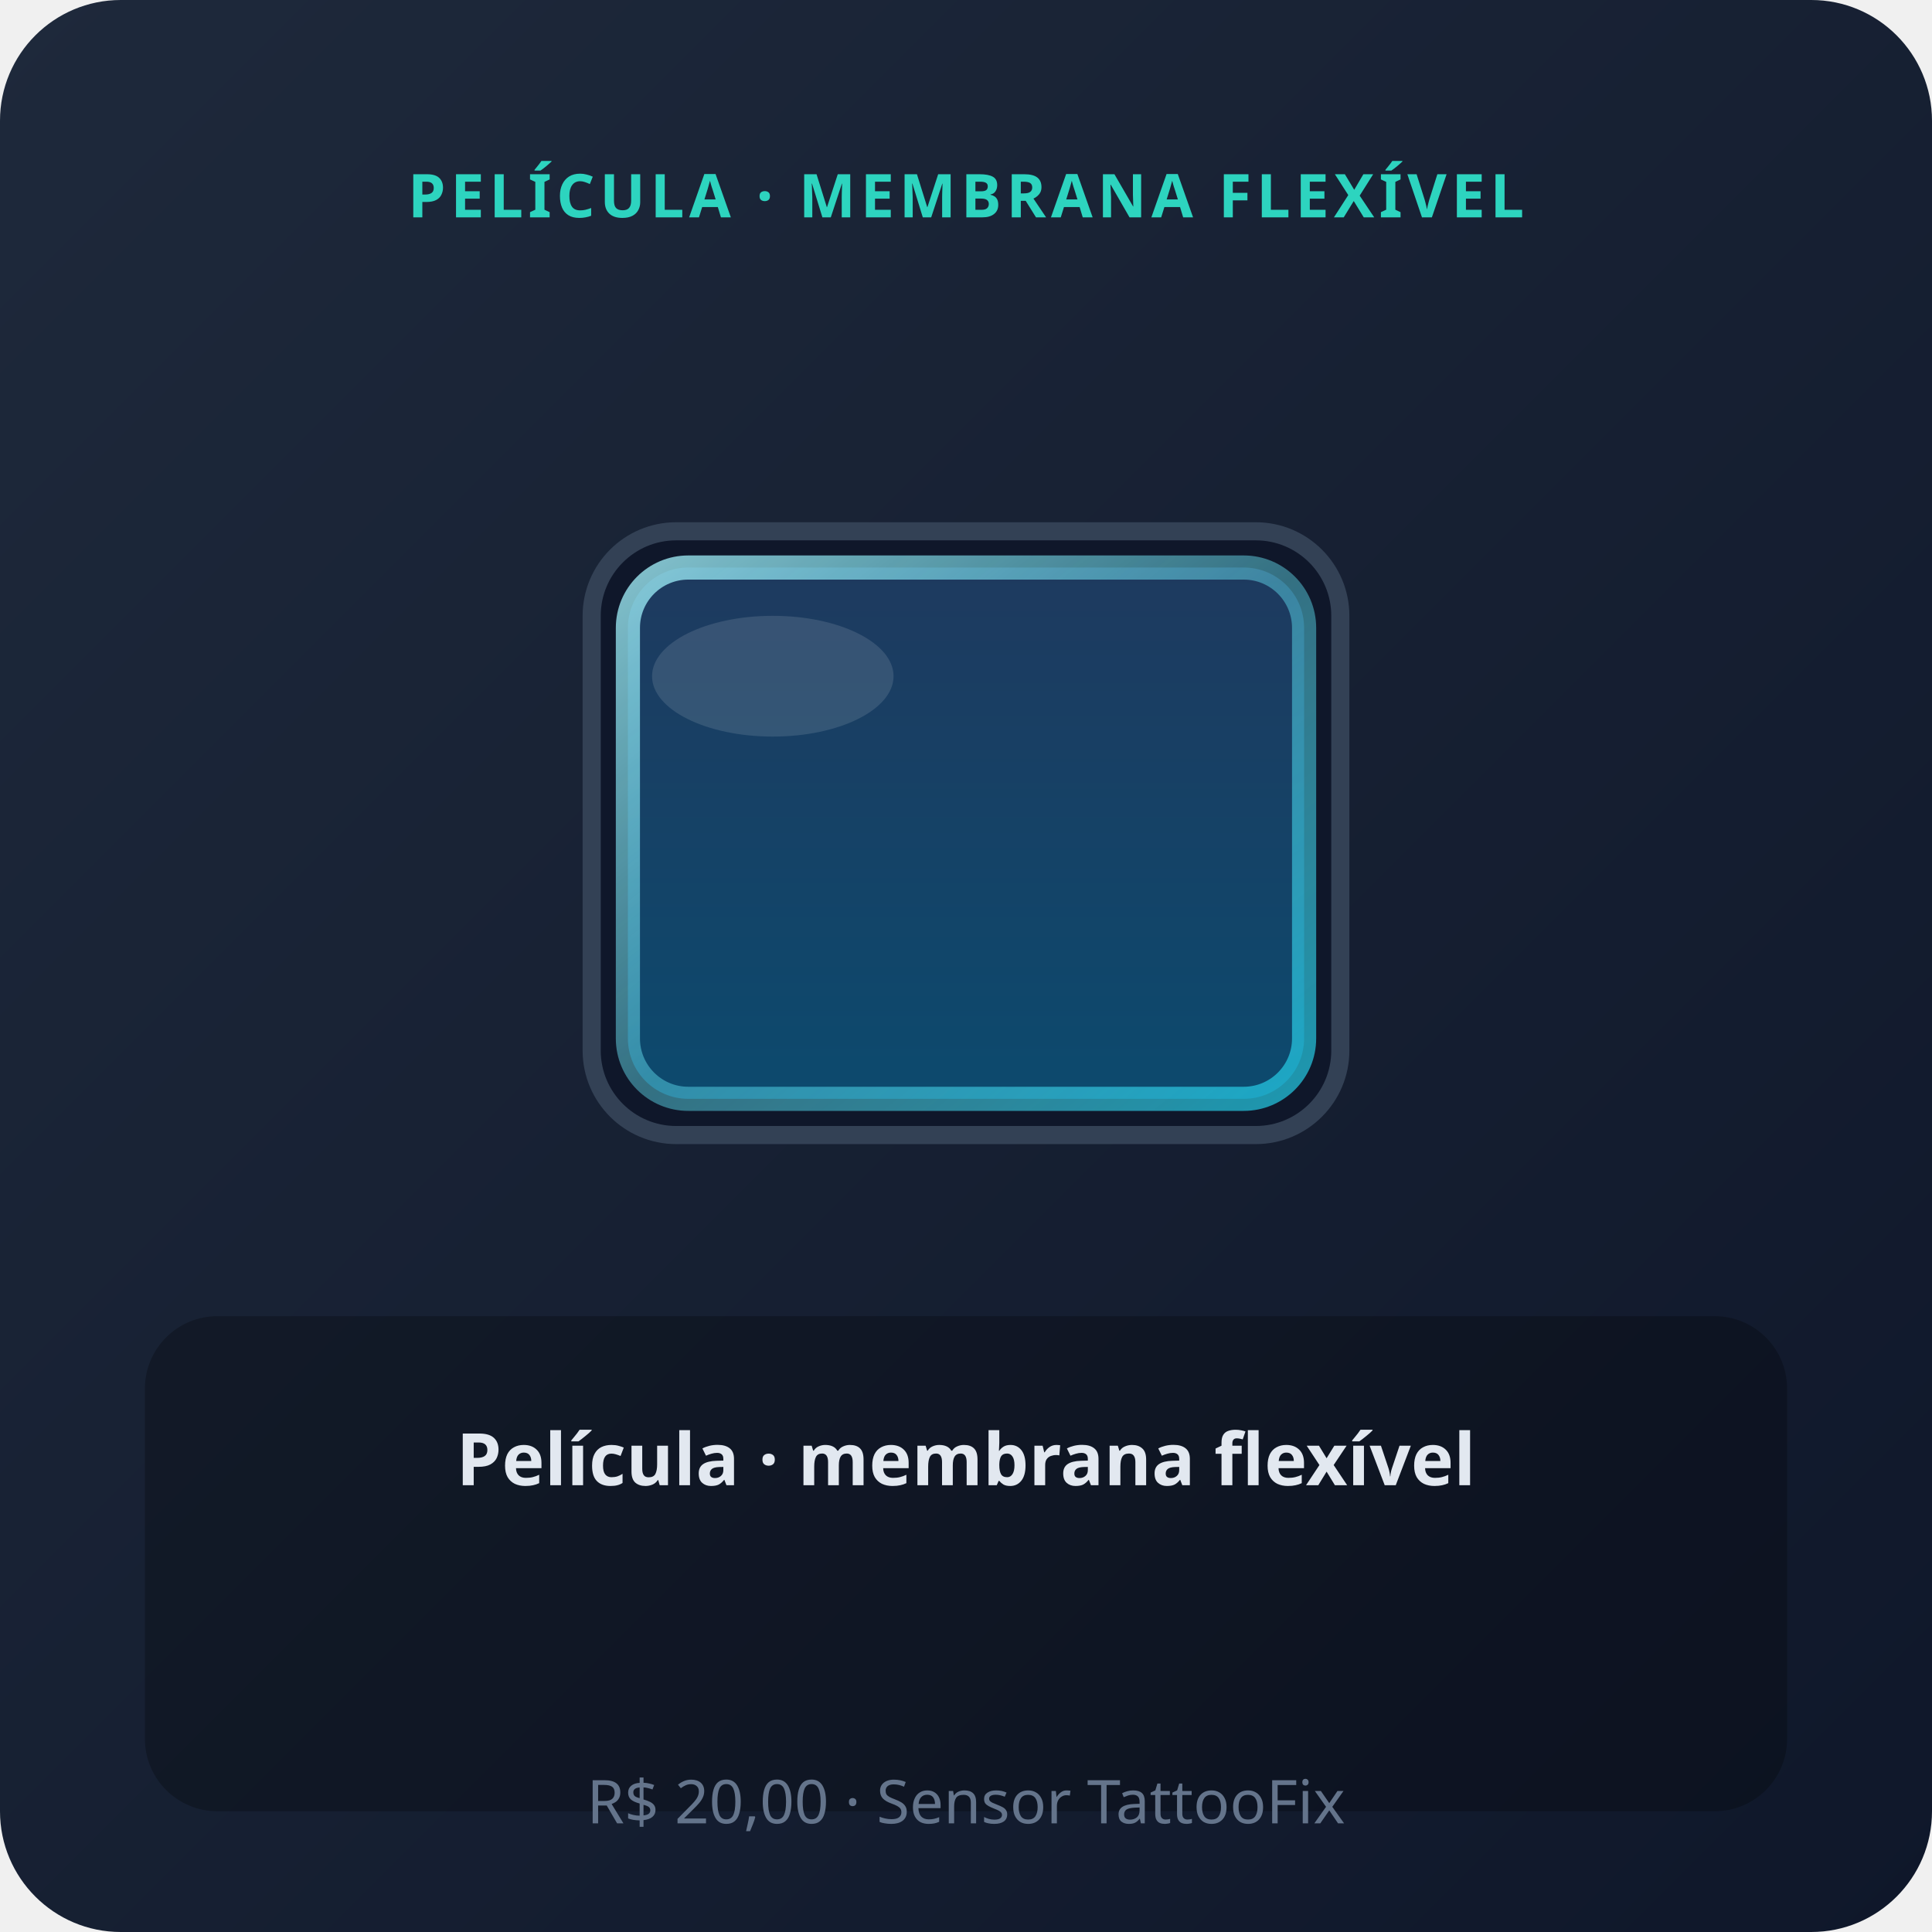
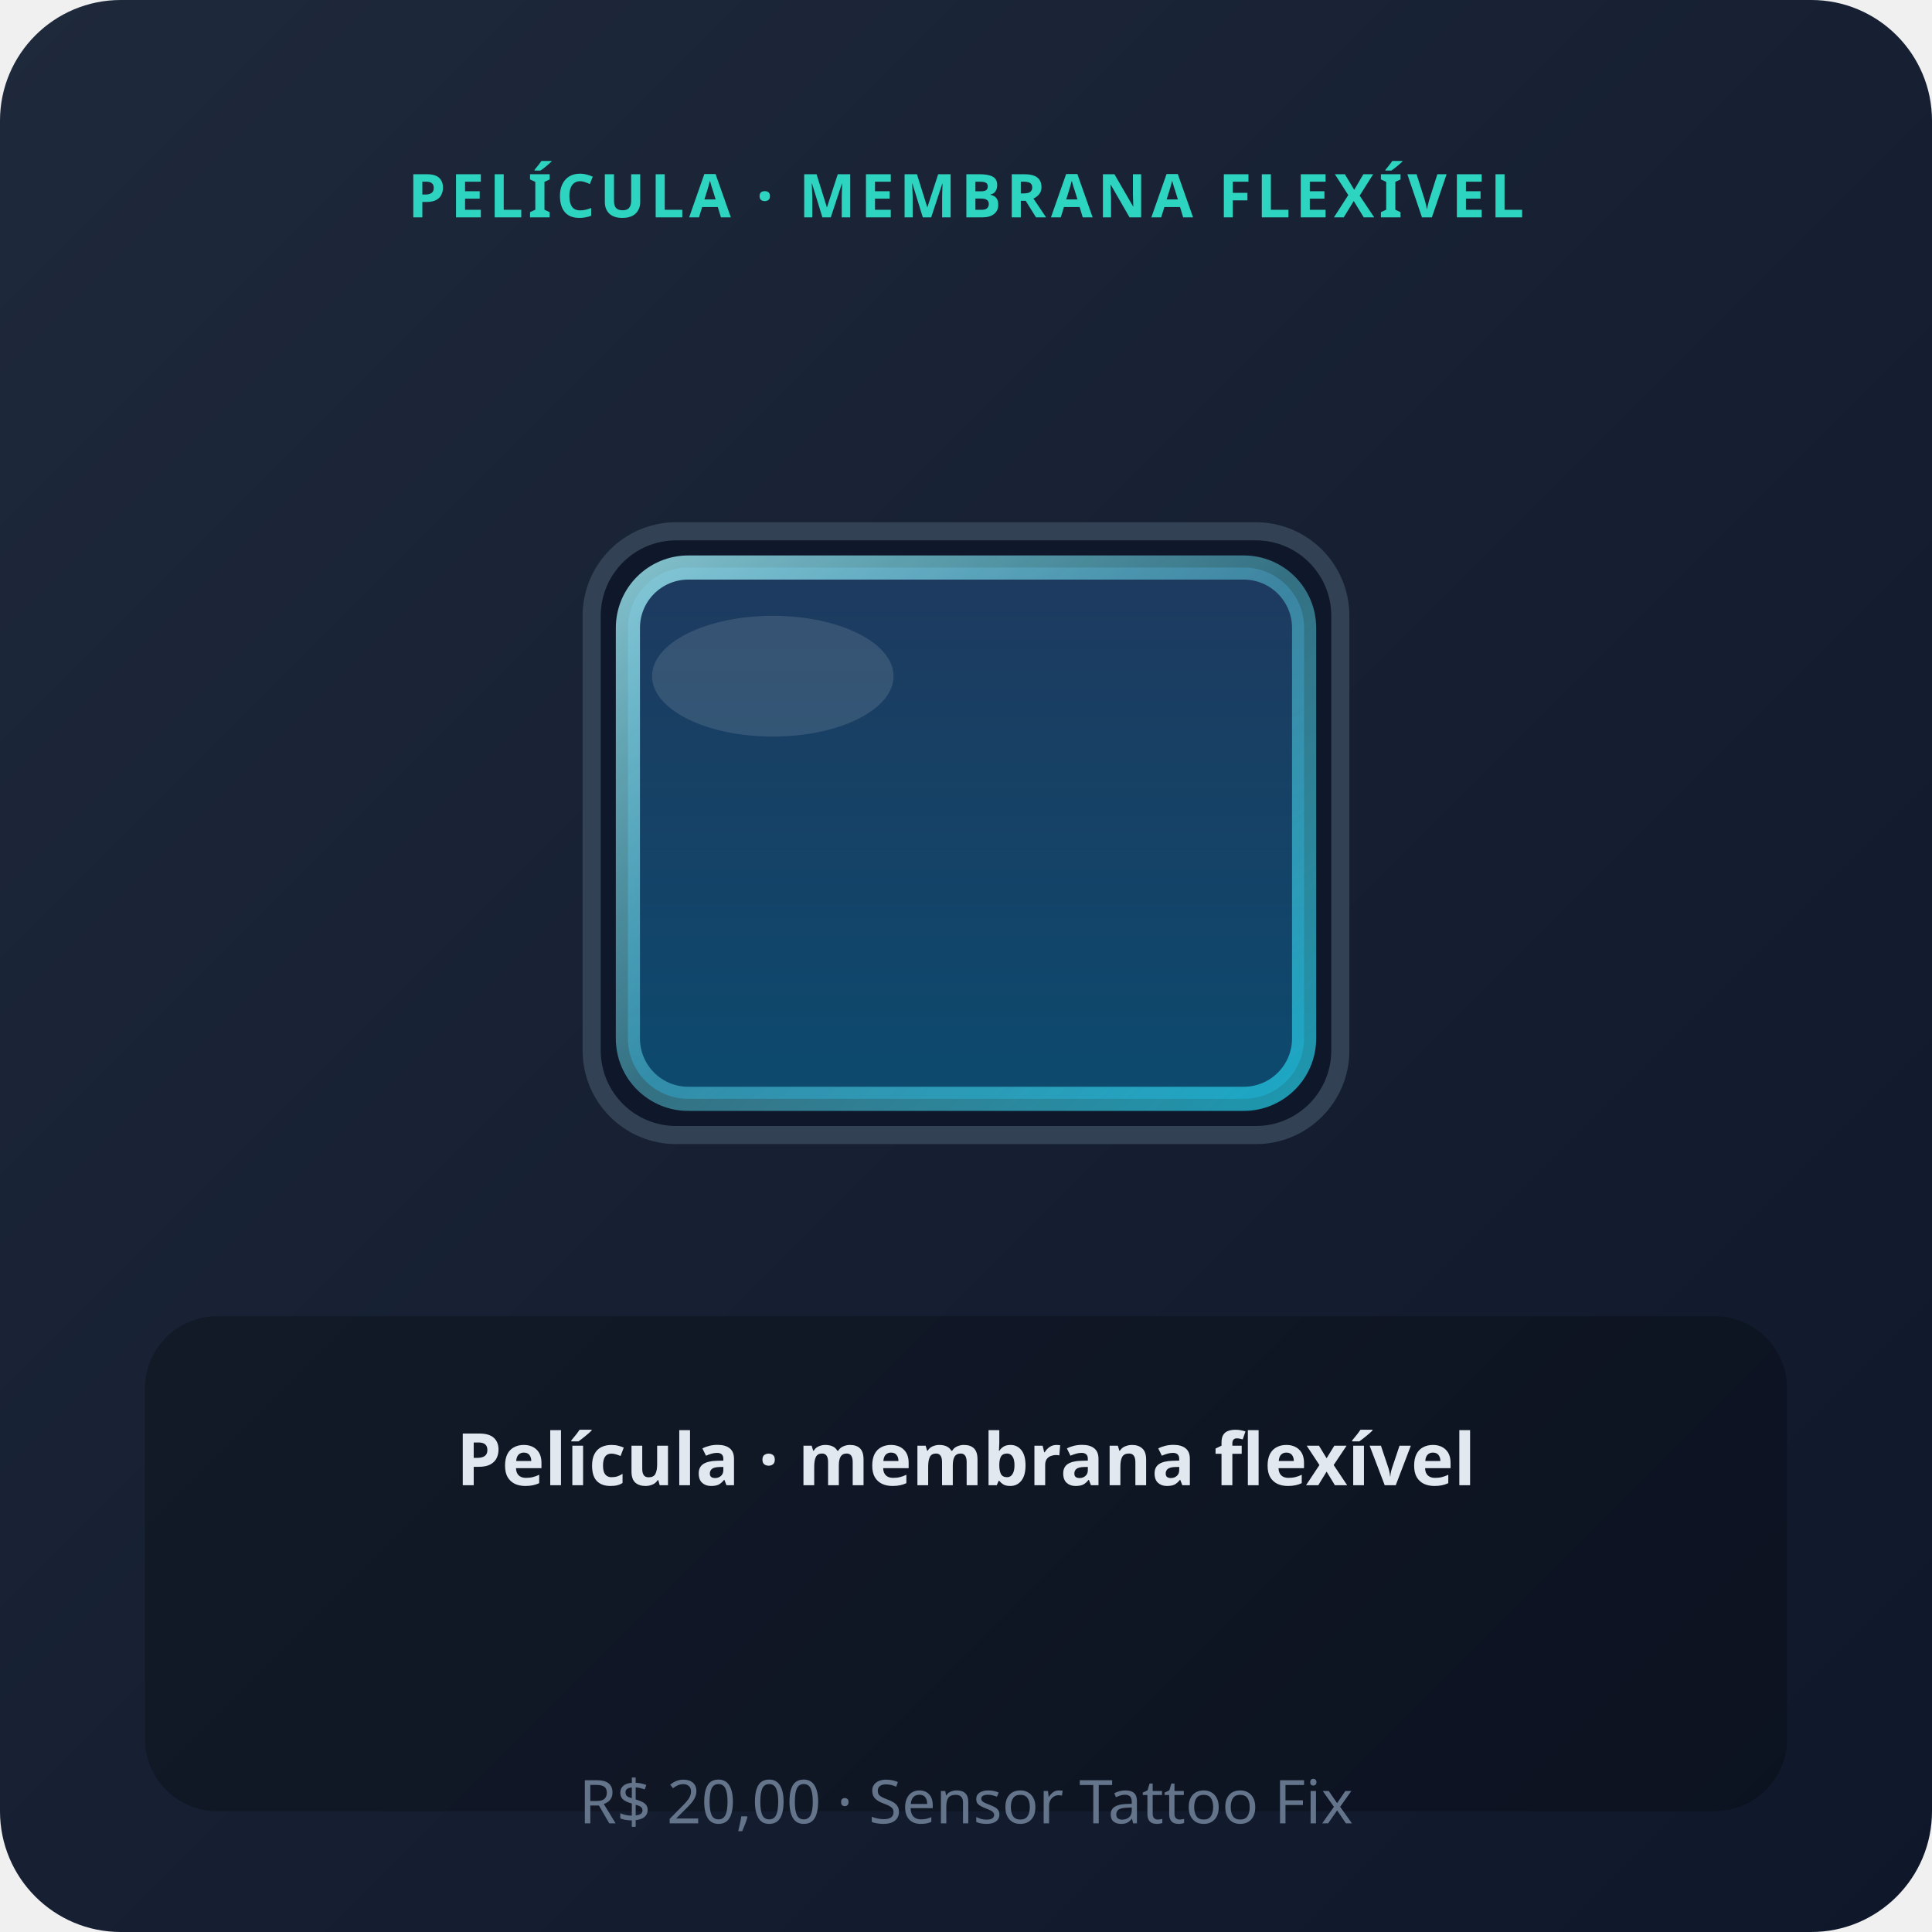
<svg xmlns="http://www.w3.org/2000/svg" viewBox="0 0 320 320" role="img" aria-label="Película de tela — Amazfit GTS 2 Mini">
  <defs>
    <linearGradient id="bgpeliculaamazfitgts2mini" x1="0%" y1="0%" x2="100%" y2="100%">
      <stop offset="0%" stop-color="#1e293b" />
      <stop offset="100%" stop-color="#0f172a" />
    </linearGradient>
    <linearGradient id="screenpeliculaamazfitgts2mini" x1="0%" y1="0%" x2="0%" y2="100%">
      <stop offset="0%" stop-color="#1e3a5f" />
      <stop offset="100%" stop-color="#0c4a6e" />
    </linearGradient>
    <linearGradient id="glasspeliculaamazfitgts2mini" x1="0%" y1="0%" x2="100%" y2="100%">
      <stop offset="0%" stop-color="#a5f3fc" stop-opacity="0.9" />
      <stop offset="50%" stop-color="#67e8f9" stop-opacity="0.5" />
      <stop offset="100%" stop-color="#22d3ee" stop-opacity="0.8" />
    </linearGradient>
  </defs>
  <rect width="320" height="320" rx="20" fill="url(#bgpeliculaamazfitgts2mini)" />
  <text x="160" y="36" text-anchor="middle" fill="#2dd4bf" font-family="system-ui,sans-serif" font-size="10" font-weight="700" letter-spacing="0.8">PELÍCULA · MEMBRANA FLEXÍVEL</text>
  <rect x="98" y="88" width="124" height="100" rx="14" fill="#0f172a" stroke="#334155" stroke-width="3" />
  <rect x="104" y="94" width="112" height="88" rx="10" fill="url(#screenpeliculaamazfitgts2mini)" />
  <rect x="104" y="94" width="112" height="88" rx="10" fill="none" stroke="url(#glasspeliculaamazfitgts2mini)" stroke-width="4" opacity="0.85" />
  <ellipse cx="128" cy="112" rx="20" ry="10" fill="#fff" opacity="0.12" />
  <rect x="24" y="218" width="272" height="82" rx="12" fill="#000" fill-opacity="0.25" />
  <text x="160" y="246" text-anchor="middle" fill="#e2e8f0" font-family="system-ui,sans-serif" font-size="12" font-weight="700">Película · membrana flexível</text>
-   <text x="160" y="302" text-anchor="middle" fill="#64748b" font-family="system-ui,sans-serif" font-size="10">R$ 20,00 · Sensor TattooFix</text>
+   <text x="160" y="302" text-anchor="middle" fill="#64748b" font-family="system-ui,sans-serif" font-size="10">R$ 20,00 · Sensor Tattoo Fix</text>
</svg>
